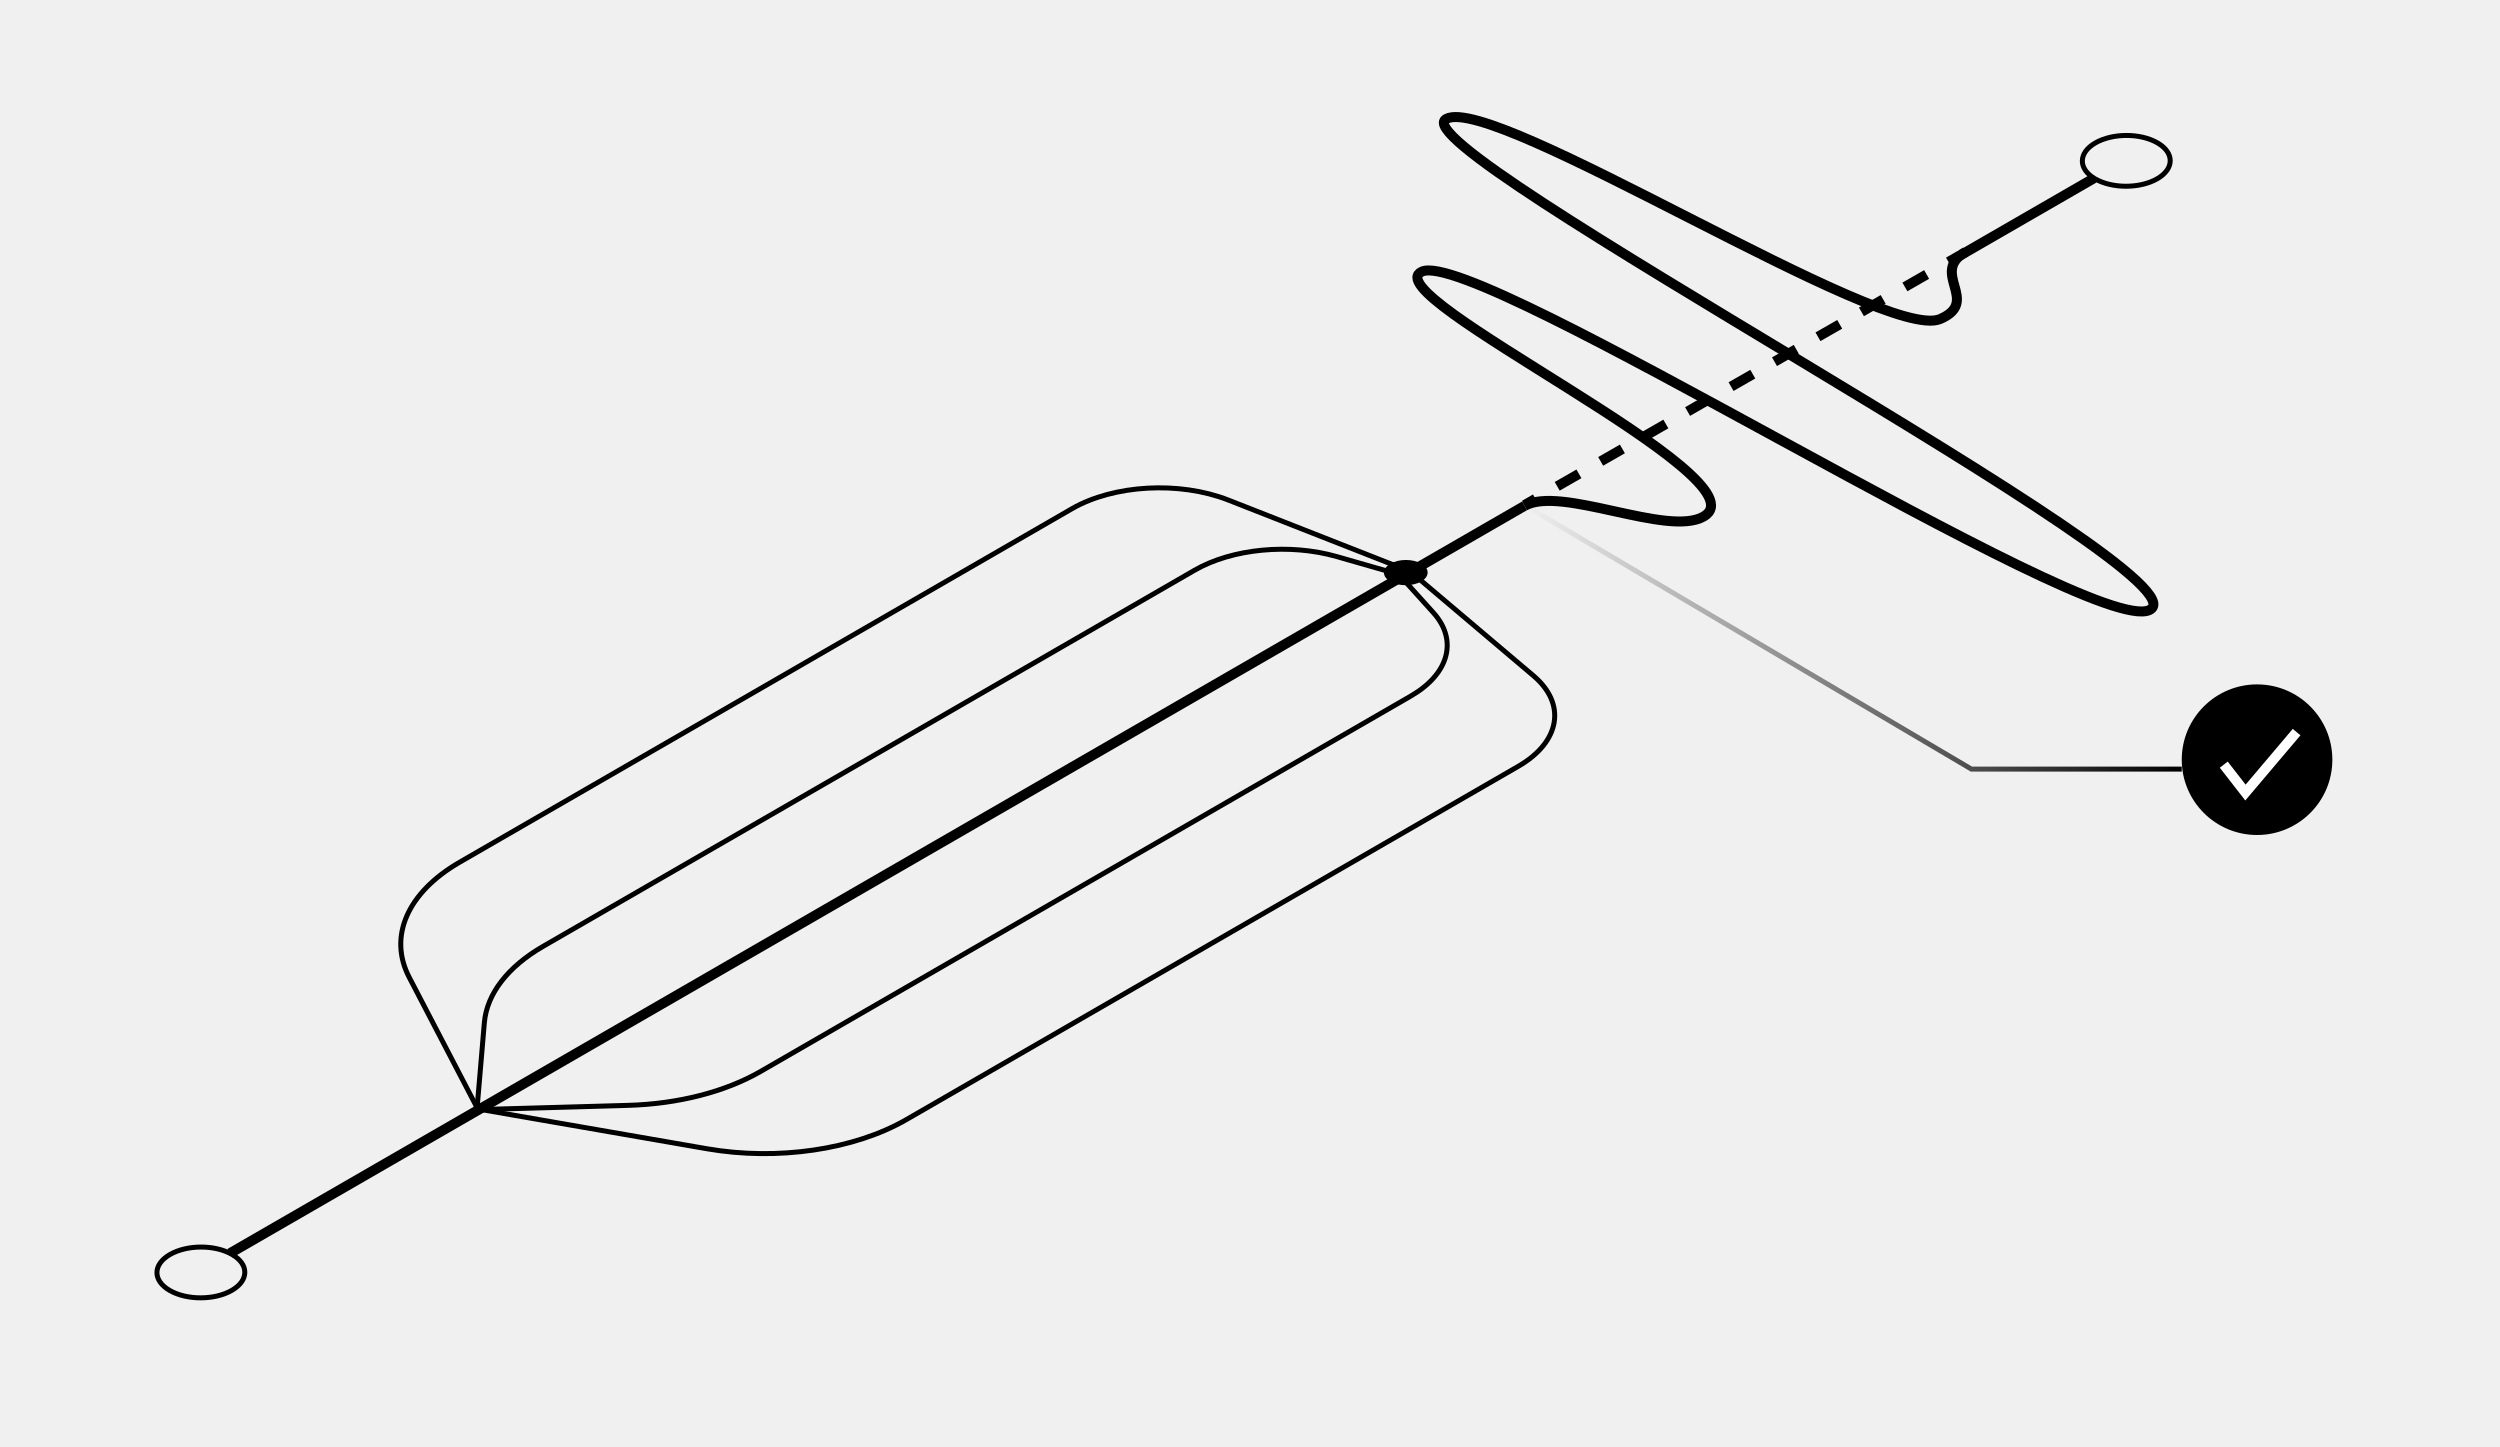
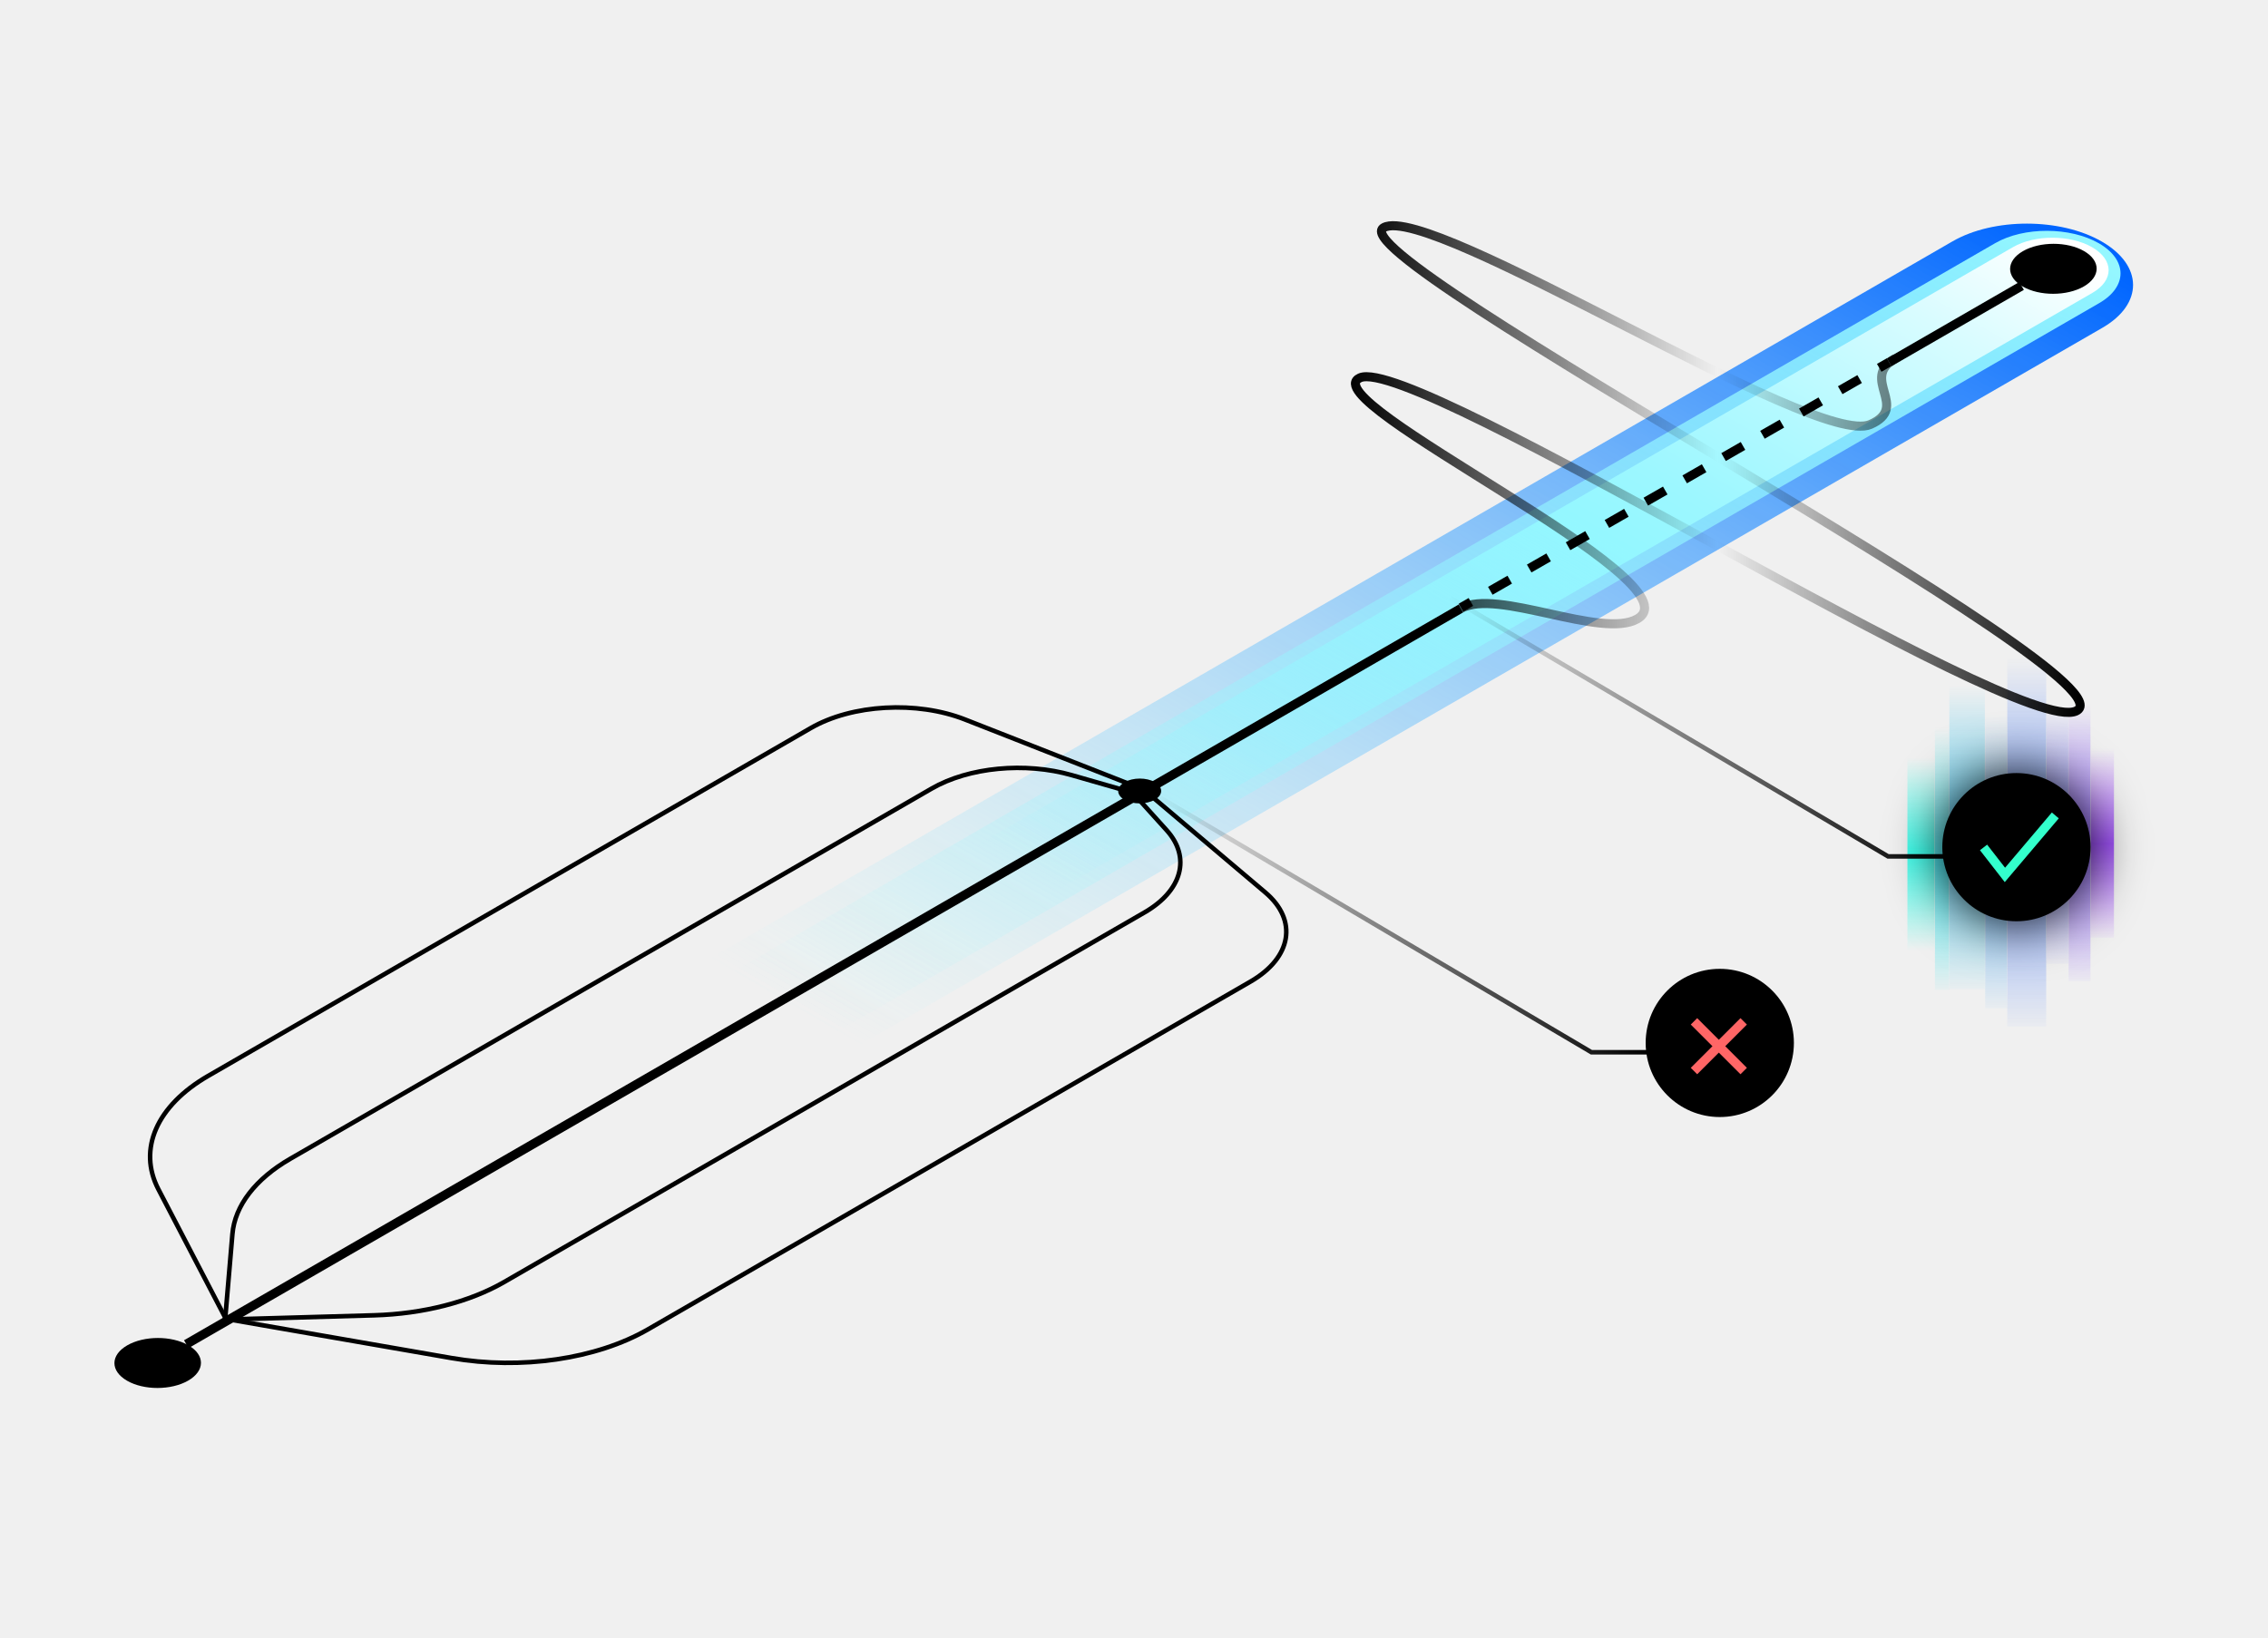
- <svg xmlns="http://www.w3.org/2000/svg" id="features" viewBox="0 0 500 289.32">
+ <svg xmlns="http://www.w3.org/2000/svg" xmlns:xlink="http://www.w3.org/1999/xlink" id="features" viewBox="0 0 500 361.04">
  <defs>
    <style>
-       .cls-1, .cls-2, .cls-3, .cls-4, .cls-5 {
+       .cls-1 {
+         stroke: #3fc;
+       }
+ 
+       .cls-1, .cls-2, .cls-3, .cls-4, .cls-5, .cls-6, .cls-7, .cls-8 {
        fill: none;
        stroke-miterlimit: 10;
      }

-       .cls-1, .cls-3, .cls-4 {
+       .cls-1, .cls-2, .cls-6, .cls-7, .cls-8 {
+         stroke-width: 2px;
+       }
+ 
+       .cls-9 {
+         filter: url(#outer-glow-7);
+       }
+ 
+       .cls-2 {
+         stroke: url(#linear-gradient-14);
+       }
+ 
+       .cls-10 {
+         fill: url(#linear-gradient-8);
+       }
+ 
+       .cls-11 {
+         fill: url(#linear-gradient-7);
+       }
+ 
+       .cls-12 {
+         fill: url(#linear-gradient-5);
+       }
+ 
+       .cls-13 {
+         fill: url(#linear-gradient-6);
+       }
+ 
+       .cls-14 {
+         fill: url(#linear-gradient-9);
+       }
+ 
+       .cls-15 {
+         fill: url(#linear-gradient-4);
+       }
+ 
+       .cls-16 {
+         fill: url(#linear-gradient-3);
+       }
+ 
+       .cls-17 {
+         fill: url(#linear-gradient-2);
+       }
+ 
+       .cls-18 {
+         fill: url(#linear-gradient);
+       }
+ 
+       .cls-3 {
+         stroke: url(#linear-gradient-16);
+       }
+ 
+       .cls-4 {
+         stroke: url(#linear-gradient-15);
+       }
+ 
+       .cls-19 {
+         fill: url(#linear-gradient-10);
+       }
+ 
+       .cls-20 {
+         fill: url(#linear-gradient-11);
+       }
+ 
+       .cls-21 {
+         fill: url(#linear-gradient-12);
+       }
+ 
+       .cls-22 {
+         fill: url(#linear-gradient-13);
+       }
+ 
+       .cls-5, .cls-6, .cls-7 {
        stroke: #000;
      }

-       .cls-2 {
-         stroke: url(#linear-gradient);
-       }
- 
-       .cls-3, .cls-4, .cls-5 {
-         stroke-width: 2px;
-       }
- 
-       .cls-4 {
-         stroke-dasharray: 5.01 5.01;
-       }
- 
-       .cls-5 {
-         stroke: #fff;
+       .cls-7 {
+         stroke-dasharray: 4.94 4.94;
+       }
+ 
+       .cls-8 {
+         stroke: #f66;
      }
    </style>
-     <linearGradient id="linear-gradient" x1="305.09" y1="127.6" x2="436.35" y2="127.6" gradientUnits="userSpaceOnUse">
+     <linearGradient id="linear-gradient" x1="433.67" y1="151.06" x2="433.67" y2="220.02" gradientUnits="userSpaceOnUse">
+       <stop offset="0" stop-color="#5ccef1" stop-opacity="0" />
+       <stop offset=".49" stop-color="#5ccef1" />
+       <stop offset="1" stop-color="#5ccef1" stop-opacity="0" />
+     </linearGradient>
+     <linearGradient id="linear-gradient-2" x1="440.05" y1="157.61" x2="440.05" y2="224.14" gradientUnits="userSpaceOnUse">
+       <stop offset="0" stop-color="#6ab6f4" stop-opacity="0" />
+       <stop offset=".49" stop-color="#6ab6f4" />
+       <stop offset="1" stop-color="#6ab6f4" stop-opacity="0" />
+     </linearGradient>
+     <linearGradient id="linear-gradient-3" x1="453.58" y1="155.71" x2="453.58" y2="214.05" gradientUnits="userSpaceOnUse">
+       <stop offset="0" stop-color="#8786fa" stop-opacity="0" />
+       <stop offset=".49" stop-color="#8786fa" />
+       <stop offset="1" stop-color="#8786fa" stop-opacity="0" />
+     </linearGradient>
+     <linearGradient id="linear-gradient-4" x1="446.82" y1="144.86" x2="446.82" y2="228.61" gradientUnits="userSpaceOnUse">
+       <stop offset="0" stop-color="#799ef7" stop-opacity="0" />
+       <stop offset=".49" stop-color="#799ef7" />
+       <stop offset="1" stop-color="#799ef7" stop-opacity="0" />
+     </linearGradient>
+     <linearGradient id="linear-gradient-5" x1="463.49" y1="165.05" x2="463.49" y2="207.94" gradientUnits="userSpaceOnUse">
+       <stop offset="0" stop-color="#a455ff" stop-opacity="0" />
+       <stop offset=".49" stop-color="#a455ff" />
+       <stop offset="1" stop-color="#a455ff" stop-opacity="0" />
+     </linearGradient>
+     <linearGradient id="linear-gradient-6" x1="458.45" y1="155.11" x2="458.45" y2="218.05" gradientUnits="userSpaceOnUse">
+       <stop offset="0" stop-color="#966dfc" stop-opacity="0" />
+       <stop offset=".49" stop-color="#966dfc" />
+       <stop offset="1" stop-color="#966dfc" stop-opacity="0" />
+     </linearGradient>
+     <linearGradient id="linear-gradient-7" x1="428.13" y1="160.44" x2="428.13" y2="219.9" gradientUnits="userSpaceOnUse">
+       <stop offset="0" stop-color="#4de7ef" stop-opacity="0" />
+       <stop offset=".49" stop-color="#4de7ef" />
+       <stop offset="1" stop-color="#4de7ef" stop-opacity="0" />
+     </linearGradient>
+     <linearGradient id="linear-gradient-8" x1="423.51" y1="165.3" x2="423.51" y2="211.5" gradientUnits="userSpaceOnUse">
+       <stop offset=".04" stop-color="#3fffec" stop-opacity="0" />
+       <stop offset=".49" stop-color="#3fffec" />
+       <stop offset=".96" stop-color="#3fffec" stop-opacity="0" />
+     </linearGradient>
+     <linearGradient id="linear-gradient-9" x1="-302.14" y1="-250.57" x2="721.06" y2="-250.57" gradientTransform="translate(-228.68 296.09) rotate(-30) skewX(49.11)" gradientUnits="userSpaceOnUse">
+       <stop offset="0" stop-color="#94f7ff" stop-opacity="0" />
+       <stop offset=".09" stop-color="#94f7ff" stop-opacity=".03" />
+       <stop offset=".22" stop-color="#94f7ff" stop-opacity=".12" />
+       <stop offset=".39" stop-color="#94f7ff" stop-opacity=".27" />
+       <stop offset=".58" stop-color="#94f7ff" stop-opacity=".47" />
+       <stop offset=".8" stop-color="#94f7ff" stop-opacity=".73" />
+       <stop offset="1" stop-color="#94f7ff" />
+     </linearGradient>
+     <linearGradient id="linear-gradient-10" x1="250.97" y1="-106.45" x2="250.97" y2="-393.46" gradientTransform="translate(-151.04 157.04) rotate(30) skewX(-30)" gradientUnits="userSpaceOnUse">
+       <stop offset="0" stop-color="#94f7ff" stop-opacity="0" />
+       <stop offset="1" stop-color="#0065ff" />
+     </linearGradient>
+     <linearGradient id="linear-gradient-11" x1="250.97" y1="-106.44" x2="250.97" y2="-392.81" gradientTransform="translate(-151.04 157.04) rotate(30) skewX(-30)" gradientUnits="userSpaceOnUse">
+       <stop offset="0" stop-color="#94f7ff" stop-opacity="0" />
+       <stop offset="1" stop-color="#94f7ff" />
+     </linearGradient>
+     <linearGradient id="linear-gradient-12" x1="250.97" y1="-106.41" x2="250.97" y2="-391.34" gradientTransform="translate(-151.04 157.04) rotate(30) skewX(-30)" gradientUnits="userSpaceOnUse">
+       <stop offset=".18" stop-color="#94f7ff" stop-opacity="0" />
+       <stop offset=".63" stop-color="#94f7ff" />
+       <stop offset=".69" stop-color="#9cf7ff" />
+       <stop offset=".78" stop-color="#b3f9ff" />
+       <stop offset=".9" stop-color="#d8fcff" />
+       <stop offset="1" stop-color="#fff" />
+     </linearGradient>
+     <linearGradient id="linear-gradient-13" x1="104.38" y1="-250.7" x2="718.63" y2="-250.7" gradientTransform="translate(-228.68 296.09) rotate(-30) skewX(49.11)" gradientUnits="userSpaceOnUse">
+       <stop offset="0" stop-color="#94f7ff" stop-opacity="0" />
+       <stop offset=".09" stop-color="#8ef2fe" stop-opacity=".04" />
+       <stop offset=".24" stop-color="#80e6fc" stop-opacity=".13" />
+       <stop offset=".41" stop-color="#68d3f8" stop-opacity=".3" />
+       <stop offset=".62" stop-color="#47b8f3" stop-opacity=".52" />
+       <stop offset=".85" stop-color="#1d96ed" stop-opacity=".8" />
+       <stop offset="1" stop-color="#007fe9" />
+     </linearGradient>
+     <linearGradient id="linear-gradient-14" x1="297.81" y1="103.43" x2="459.58" y2="103.43" gradientUnits="userSpaceOnUse">
+       <stop offset="0" stop-color="#000" />
+       <stop offset=".5" stop-color="#000" stop-opacity="0" />
+       <stop offset=".99" stop-color="#000" />
+     </linearGradient>
+     <linearGradient id="linear-gradient-15" x1="254.06" y1="203.56" x2="363.25" y2="203.56" gradientUnits="userSpaceOnUse">
      <stop offset="0" stop-color="#000" stop-opacity="0" />
      <stop offset="1" stop-color="#000" />
    </linearGradient>
+     <linearGradient id="linear-gradient-16" x1="319.47" y1="160.39" x2="428.66" y2="160.39" xlink:href="#linear-gradient-15" />
+     <filter id="outer-glow-7" x="409.93" y="151.97" width="69" height="70" filterUnits="userSpaceOnUse">
+       <feOffset dx="0" dy="0" />
+       <feGaussianBlur result="blur" stdDeviation="6" />
+       <feFlood flood-color="#000" flood-opacity="1" />
+       <feComposite in2="blur" operator="in" />
+       <feComposite in="SourceGraphic" />
+     </filter>
  </defs>
-   <polyline class="cls-2" points="305.34 101.3 394.28 153.82 436.35 153.82" />
  <g>
-     <line class="cls-3" x1="45.98" y1="250.66" x2="304.91" y2="101.17" />
-     <path class="cls-1" d="M46.41,250.89c3.42,1.98,3.4,5.19-.04,7.18s-9.01,2-12.43.02-3.4-5.19.04-7.18,9.01-2,12.43-.02Z" />
-     <path class="cls-1" d="M431.49,28.57c3.42,1.98,3.4,5.19-.04,7.18s-9.01,2-12.43.02-3.4-5.19.04-7.18,9.01-2,12.43-.02Z" />
-     <path class="cls-3" d="M304.92,101.18c7.24-4.15,28.6,6.28,35.82,2.12,13.15-7.59-66.56-44.35-56.36-48.98,11.05-5.02,133.62,73.28,145.5,67.69,13.67-6.44-151.16-92.57-140.63-98.23,9.58-5.15,87.58,44.89,98.8,40.02,8.17-3.54-2.19-9.27,5.06-13.42" />
+     <rect class="cls-18" x="429.75" y="149.65" width="7.83" height="68.5" />
+     <rect class="cls-17" x="437.65" y="156.25" width="4.81" height="66.09" />
+     <rect class="cls-16" x="451.17" y="154.52" width="4.81" height="57.95" />
+     <rect class="cls-15" x="442.52" y="143.15" width="8.58" height="83.2" />
+     <rect class="cls-12" x="460.92" y="164.17" width="5.12" height="42.61" />
+     <rect class="cls-13" x="456.05" y="153.83" width="4.81" height="62.53" />
+     <rect class="cls-11" x="426.58" y="159.22" width="3.11" height="59.07" />
+     <polygon class="cls-10" points="426.51 210.13 420.51 210.26 420.51 164.49 426.51 164.36 426.51 210.13" />
+   </g>
+   <path class="cls-14" d="M19.92-117.47l-852.69,492.3c-7.99,4.61-21.96,4.04-31.18-1.29h0c-9.23-5.33-10.23-13.39-2.24-18L-13.5-136.77c7.99-4.61,21.96-4.04,31.18,1.29h0c9.23,5.33,10.23,13.39,2.24,18Z" />
+   <g>
+     <path class="cls-19" d="M183.81,233.75L463.48,72.29c9.07-5.23,9.02-13.75-.1-19.01-9.12-5.27-23.87-5.29-32.93-.06L150.78,214.68l33.04,19.07Z" />
+     <path class="cls-20" d="M178.75,230.83L462.79,66.84c6.29-3.63,6.26-9.54-.07-13.19-6.33-3.65-16.56-3.67-22.85-.04L155.84,217.6l22.92,13.23Z" />
+     <path class="cls-21" d="M176.04,229.27L461.28,64.59c4.8-2.77,4.78-7.28-.05-10.07s-12.64-2.8-17.44-.03L158.55,219.16l17.5,10.1Z" />
+   </g>
+   <path class="cls-22" d="M17.61-124.01L-494.27,171.53c-4.8,2.77-13.18,2.42-18.72-.78h0c-5.54-3.2-6.14-8.04-1.34-10.81L-2.45-135.59c4.8-2.77,13.18-2.42,18.72.78h0c5.54,3.2,6.14,8.04,1.34,10.81Z" />
+   <g id="pr_timeline" data-name="pr timeline">
    <g>
-       <line class="cls-3" x1="304.93" y1="101" x2="307.09" y2="99.76" />
-       <line class="cls-4" x1="311.44" y1="97.26" x2="387.53" y2="53.63" />
-       <line class="cls-3" x1="389.7" y1="52.39" x2="391.87" y2="51.14" />
+       <line class="cls-6" x1="41.07" y1="296.41" x2="322.07" y2="134.17" />
+       <path d="M41.53,296.65c3.71,2.14,3.7,5.63-.04,7.79s-9.78,2.17-13.49.02-3.7-5.63.04-7.79c3.74-2.16,9.78-2.17,13.49-.02Z" />
+       <path d="M459.45,55.37c3.71,2.14,3.7,5.63-.04,7.79s-9.78,2.17-13.49.02-3.7-5.63.04-7.79,9.78-2.17,13.49-.02Z" />
+       <path class="cls-2" d="M322.09,134.17c7.86-4.51,31.04,6.82,38.88,2.3,14.27-8.24-72.24-48.13-61.17-53.15,12-5.44,145.02,79.53,157.91,73.46,14.84-6.99-164.05-100.47-152.63-106.6,10.4-5.59,95.05,48.72,107.23,43.43,8.86-3.85-2.38-10.06,5.49-14.57" />
+       <g>
+         <line class="cls-6" x1="322.1" y1="133.98" x2="324.27" y2="132.74" />
+         <line class="cls-7" x1="328.55" y1="130.28" x2="412.15" y2="82.34" />
+         <line class="cls-6" x1="414.29" y1="81.11" x2="416.46" y2="79.87" />
+       </g>
+       <line class="cls-6" x1="416.49" y1="79.9" x2="445.68" y2="63.05" />
+       <path class="cls-5" d="M49.62,291.13l1.62-19.02c.53-6.24,5.08-12.15,12.75-16.58l141.4-81.64c8.18-4.72,20.63-5.91,30.92-2.95l13.76,3.95" />
+       <path class="cls-5" d="M49.88,290.98l-14.96-28.73c-4.6-8.83-.38-18.44,10.97-25l132.83-76.69c9.13-5.27,23.42-6.07,34.03-1.9l39.79,15.62" />
+       <path class="cls-5" d="M49.53,290.98l32.95-.94c10.8-.31,21.04-2.93,28.71-7.36l141.13-81.48c8.3-4.79,10.28-12.13,4.89-18.11l-6.91-7.65" />
+       <path class="cls-5" d="M49.8,290.83l49.76,8.64c15.3,2.66,31.95.22,43.3-6.33l132.81-76.68c9.14-5.28,10.51-13.54,3.28-19.66l-26.52-22.44" />
+       <path d="M254.61,172.48c1.84,1.07,1.84,2.8-.02,3.87s-4.86,1.08-6.7.01-1.84-2.8.02-3.87,4.86-1.08,6.7-.01Z" />
    </g>
-     <line class="cls-3" x1="391.9" y1="51.17" x2="418.8" y2="35.64" />
-     <path class="cls-1" d="M95.38,222.07l1.49-17.53c.49-5.75,4.68-11.19,11.75-15.27l130.29-75.22c7.53-4.35,19.01-5.44,28.49-2.72l12.68,3.64" />
-     <path class="cls-1" d="M95.62,221.93l-13.78-26.47c-4.24-8.14-.35-16.99,10.11-23.03l122.39-70.66c8.41-4.86,21.58-5.59,31.35-1.75l36.66,14.4" />
-     <path class="cls-1" d="M95.3,221.93l30.36-.86c9.95-.28,19.39-2.7,26.46-6.78l130.04-75.08c7.65-4.42,9.48-11.18,4.5-16.69l-6.36-7.05" />
-     <path class="cls-1" d="M95.54,221.79l45.85,7.96c14.1,2.45,29.44.2,39.9-5.84l122.37-70.65c8.42-4.86,9.69-12.47,3.02-18.12l-24.43-20.68" />
-     <path d="M284.26,112.73c1.7.98,1.69,2.58-.02,3.57s-4.48.99-6.18.01-1.69-2.58.02-3.57,4.48-.99,6.18-.01Z" />
+     <g>
+       <polyline class="cls-4" points="254.32 175.03 350.84 232.03 363.25 232.03" />
+       <circle cx="379.14" cy="229.98" r="16.34" />
+       <g>
+         <line class="cls-8" x1="373.45" y1="225.22" x2="384.41" y2="236.18" />
+         <line class="cls-8" x1="384.41" y1="225.22" x2="373.45" y2="236.18" />
+       </g>
+     </g>
+     <g>
+       <polyline class="cls-3" points="319.72 131.85 416.25 188.85 428.66 188.85" />
+       <circle class="cls-9" cx="444.54" cy="186.81" r="16.34" />
+       <polyline id="check" class="cls-1" points="437.29 186.87 442 192.93 453.11 179.81" />
+     </g>
  </g>
-   <circle cx="451.41" cy="151.94" r="15.06" />
-   <polyline class="cls-5" points="444.75 152.93 449.09 158.51 459.32 146.42" />
</svg>
